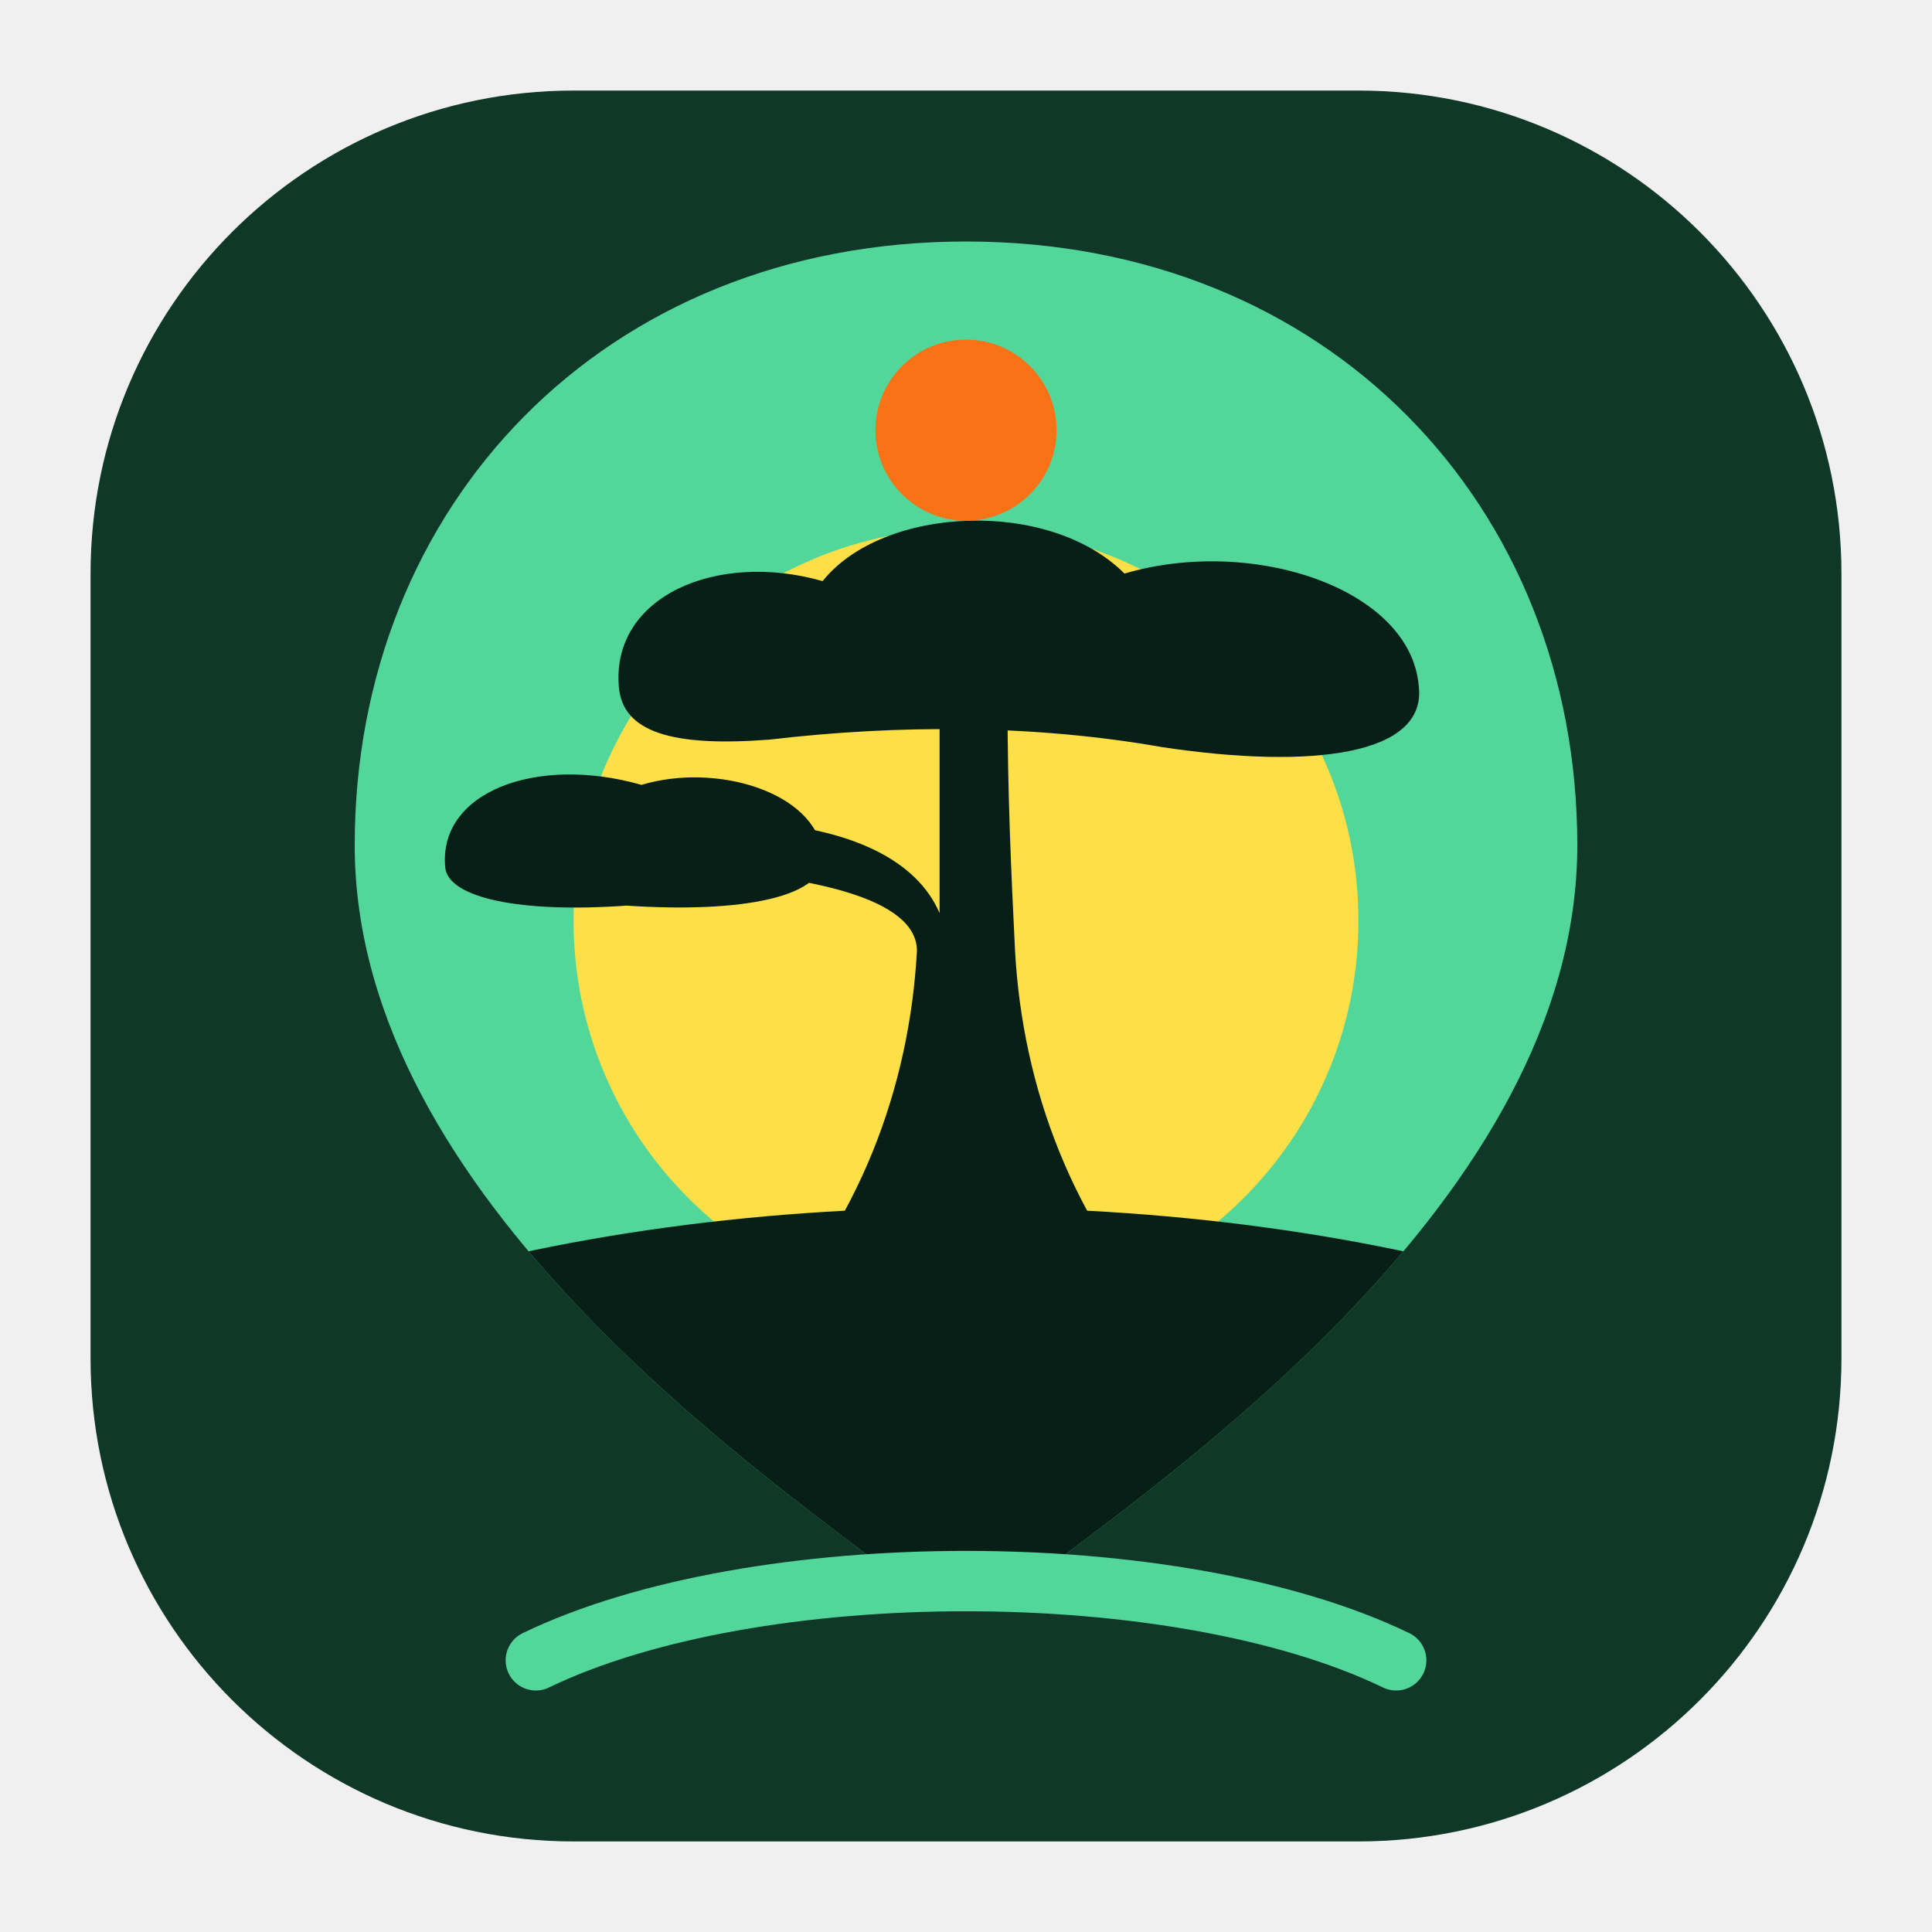
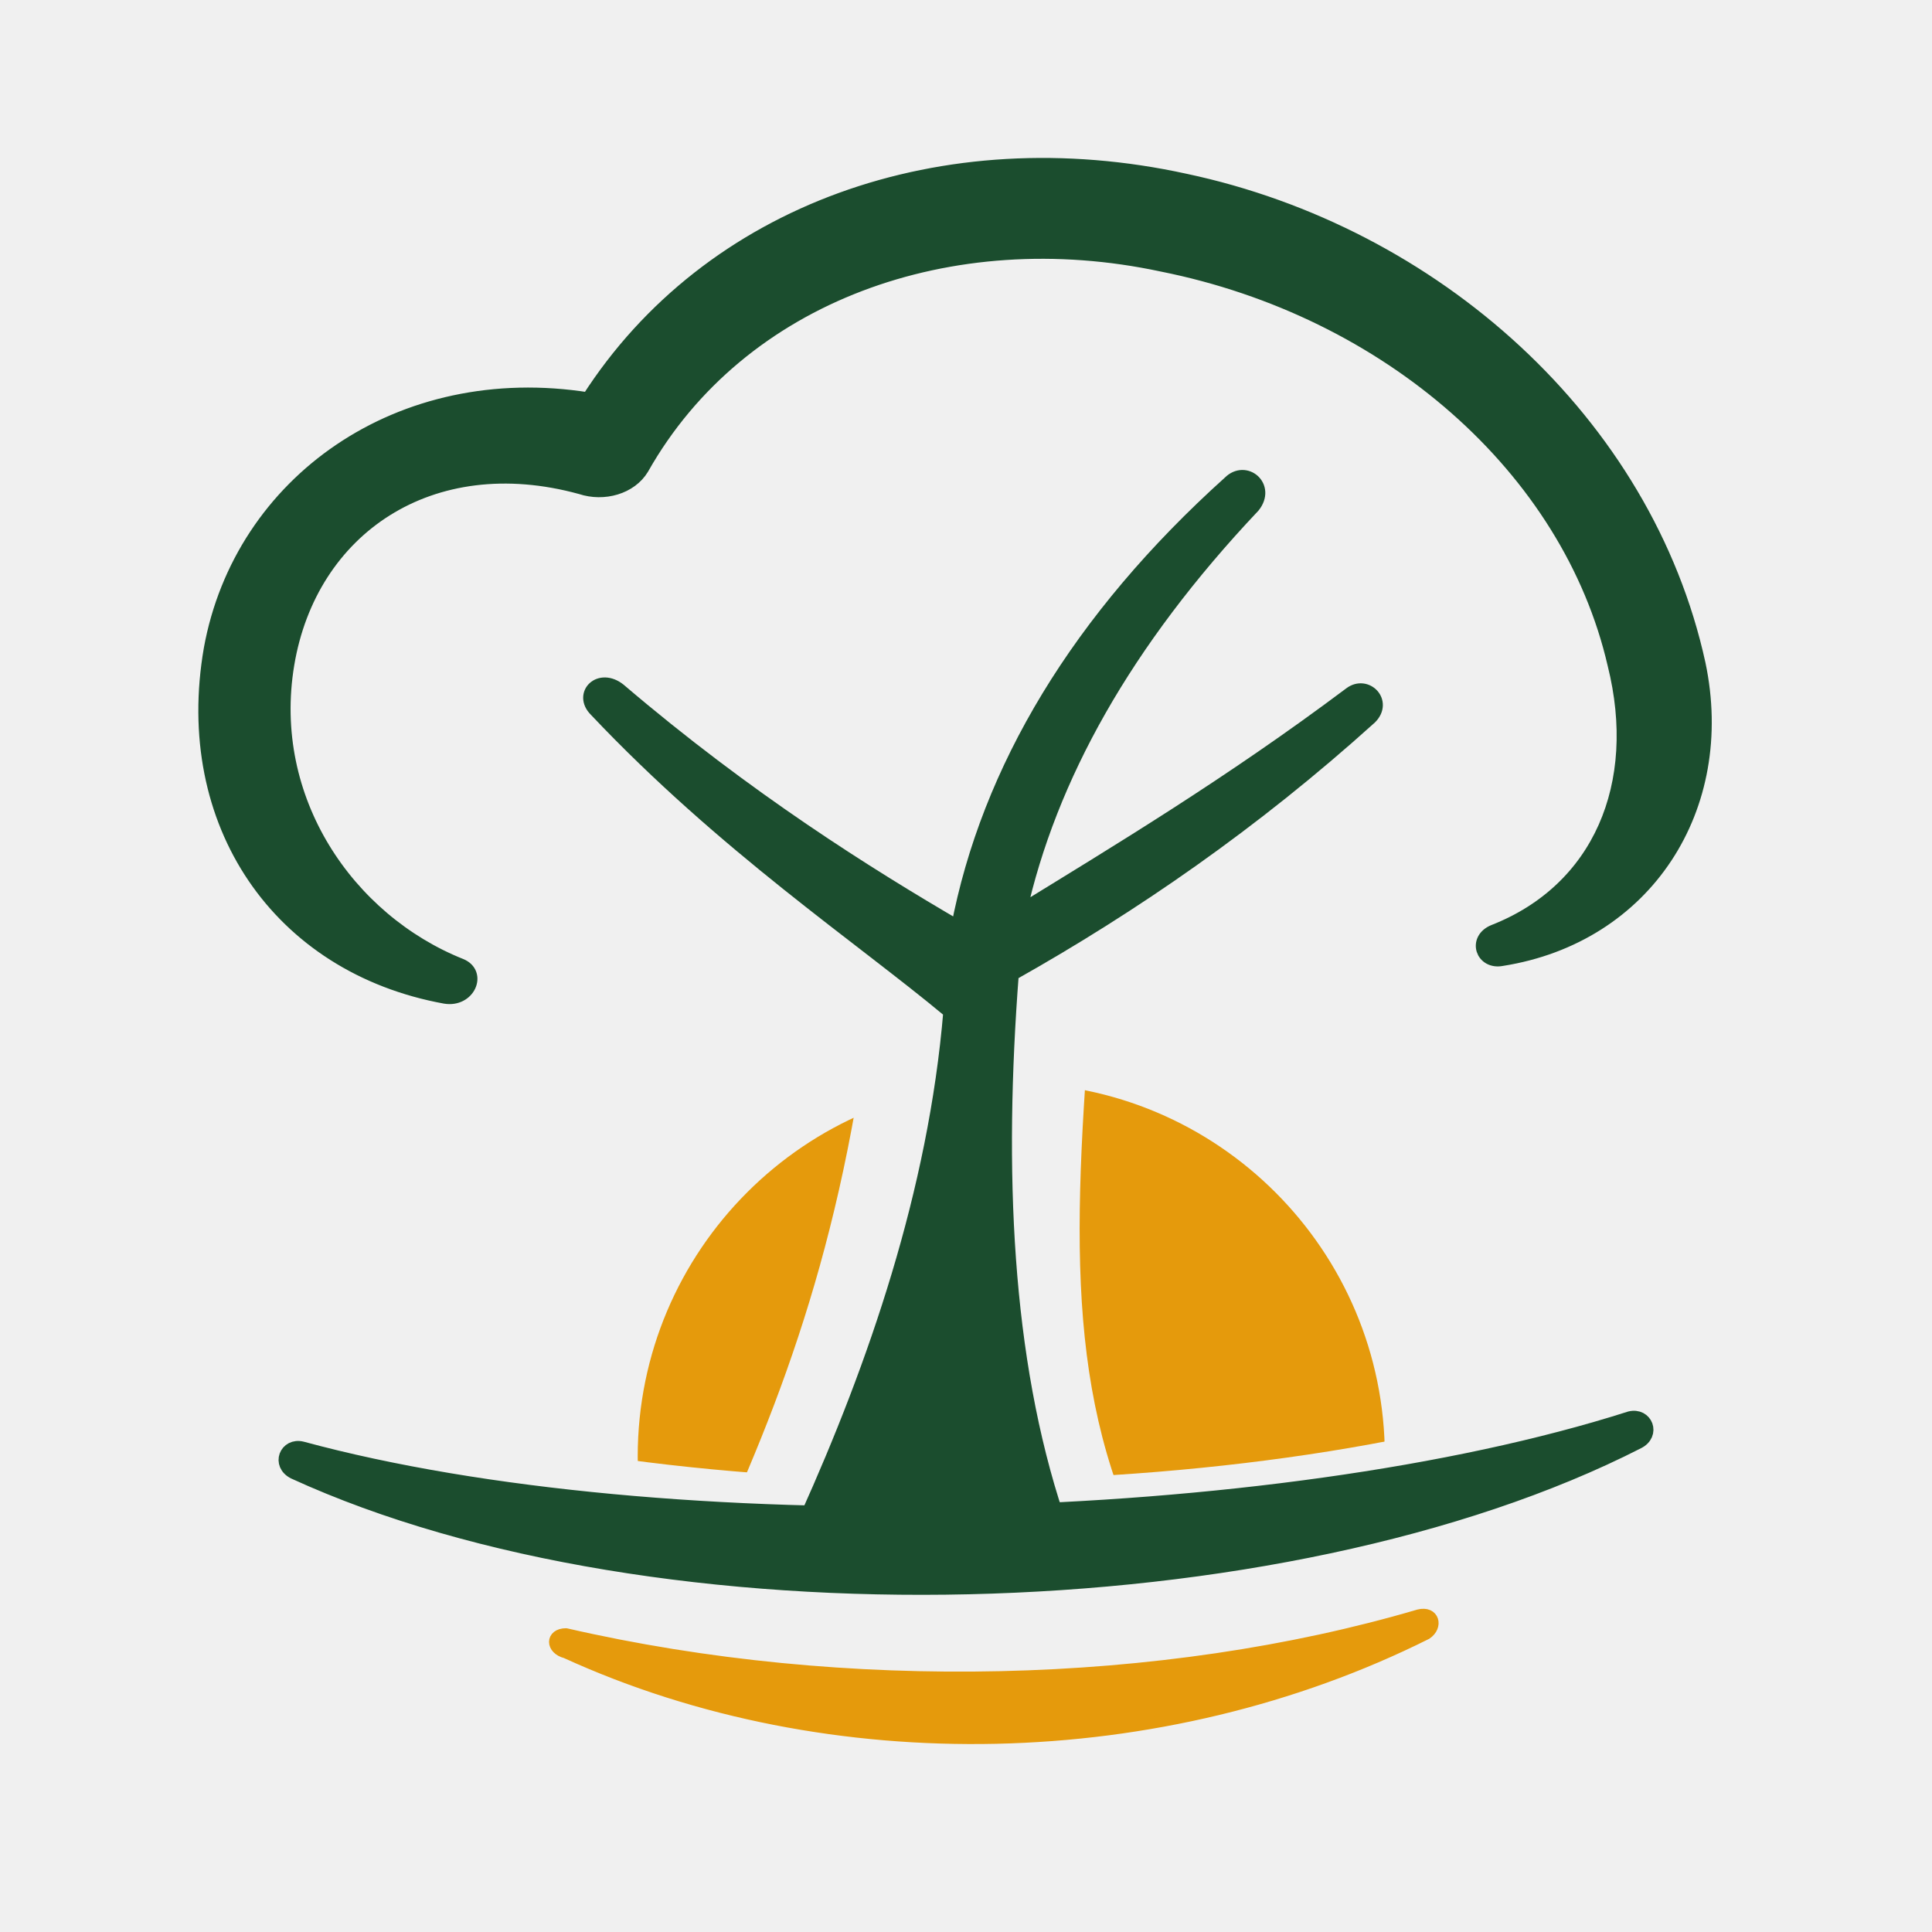
<svg xmlns="http://www.w3.org/2000/svg" viewBox="0 0 512 512" width="100%" height="100%" fill="none">
  <defs>
-     <clipPath id="gm-pin-clip">
-       <path d="M256 64 C160 64, 94 134, 94 224 C94 318, 204 392, 243 422 C250 428, 262 428, 269 422 C308 392, 418 318, 418 224 C418 134, 352 64, 256 64 Z" />
-     </clipPath>
+     <mask id="ground-t2-medium-sun-mask">
+       <rect width="512" height="512" fill="white" />
+       <path d="M0 368 L84 368 C180 402, 340 400, 432 364 L512 364 L512 512 L0 512 Z" fill="black" />
+       <path d="M191 406            C211 362, 227 316, 233 244            L291 244            C285 316, 281 362, 301 406            Z" fill="black" />
+     </mask>
  </defs>
-   <rect x="24" y="24" width="464" height="464" rx="128" fill="#0F3828" />
-   <path d="M256 64 C160 64, 94 134, 94 224 C94 318, 204 392, 243 422 C250 428, 262 428, 269 422 C308 392, 418 318, 418 224 C418 134, 352 64, 256 64 Z" fill="#52D69A" />
-   <g clip-path="url(#gm-pin-clip)">
-     <circle cx="256" cy="244" r="104" fill="#FDE047" />
-     <path d="M164 182          C162 158, 190 146, 218 154          C234 134, 278 132, 298 152          C332 142, 374 156, 376 182          C378 200, 348 204, 308 198          C274 192, 238 192, 204 196          C178 198, 165 194, 164 182 Z" fill="#071F16" />
-     <path d="M118 230          C116 210, 142 200, 170 208          C190 202, 216 210, 218 226          C220 238, 196 242, 166 240          C138 242, 119 238, 118 230 Z" fill="#071F16" />
-     <path d="M200 354          C228 324, 241 288, 243 252          C243 238, 215 232, 180 230          L202 218          C226 220, 243 228, 249 242          L249 186          L267 186          C267 210, 268 232, 269 252          C271 288, 284 324, 312 354          Z" fill="#071F16" />
-     <path d="M94 344 C190 312, 322 312, 418 344 L256 440 Z" fill="#071F16" />
-   </g>
-   <circle cx="256" cy="114" r="24" fill="#F97316" />
-   <path d="M142 440 C200 412, 312 412, 370 440" stroke="#52D69A" stroke-width="16" stroke-linecap="round" />
+   <circle cx="268" cy="386" r="99" fill="#E59A0C" mask="url(#ground-t2-medium-sun-mask)" />
+   <path d="M150 438        C146 437, 146 433, 150 433        C224 450, 308 448, 376 428        C380 427, 381 431, 378 433        C308 468, 220 470, 150 438 Z" fill="#E59A0C" stroke="#E59A0C" stroke-width="3" stroke-linejoin="round" stroke-linecap="round" />
+   <path d="M118 264        C74 256, 48 218, 56 172        C64 128, 106 98, 156 106        C188 56, 250 34, 314 48        C380 62, 436 112, 450 176        C458 214, 436 248, 398 254        C393 255, 391 249, 396 247        C424 236, 436 208, 428 176        C416 124, 368 82, 308 70        C252 58, 196 78, 170 124        C167 129, 160 131, 154 129        C114 118, 82 140, 76 176        C70 212, 92 244, 122 256        C127 258, 124 265, 118 264 Z" fill="#1B4D2E" stroke="#1B4D2E" stroke-width="4" stroke-linejoin="round" stroke-linecap="round" />
+   <path d="M214 402        C232 362, 248 316, 252 268        C228 248, 192 224, 158 188        C154 184, 159 179, 164 183        C198 212, 230 232, 254 246        C262 204, 286 164, 326 128        C330 124, 336 129, 332 134        C298 170, 278 206, 270 242        C296 226, 326 208, 358 184        C362 181, 367 186, 363 190        C332 218, 300 240, 268 258        C264 310, 266 360, 280 402        Z" fill="#1B4D2E" stroke="#1B4D2E" stroke-width="4" stroke-linejoin="round" stroke-linecap="round" />
+   <path d="M78 390        C74 388, 76 383, 80 384        C176 410, 338 406, 432 376        C436 375, 438 380, 434 382        C340 430, 174 434, 78 390 Z" fill="#1B4D2E" stroke="#1B4D2E" stroke-width="4" stroke-linejoin="round" stroke-linecap="round" />
</svg>
